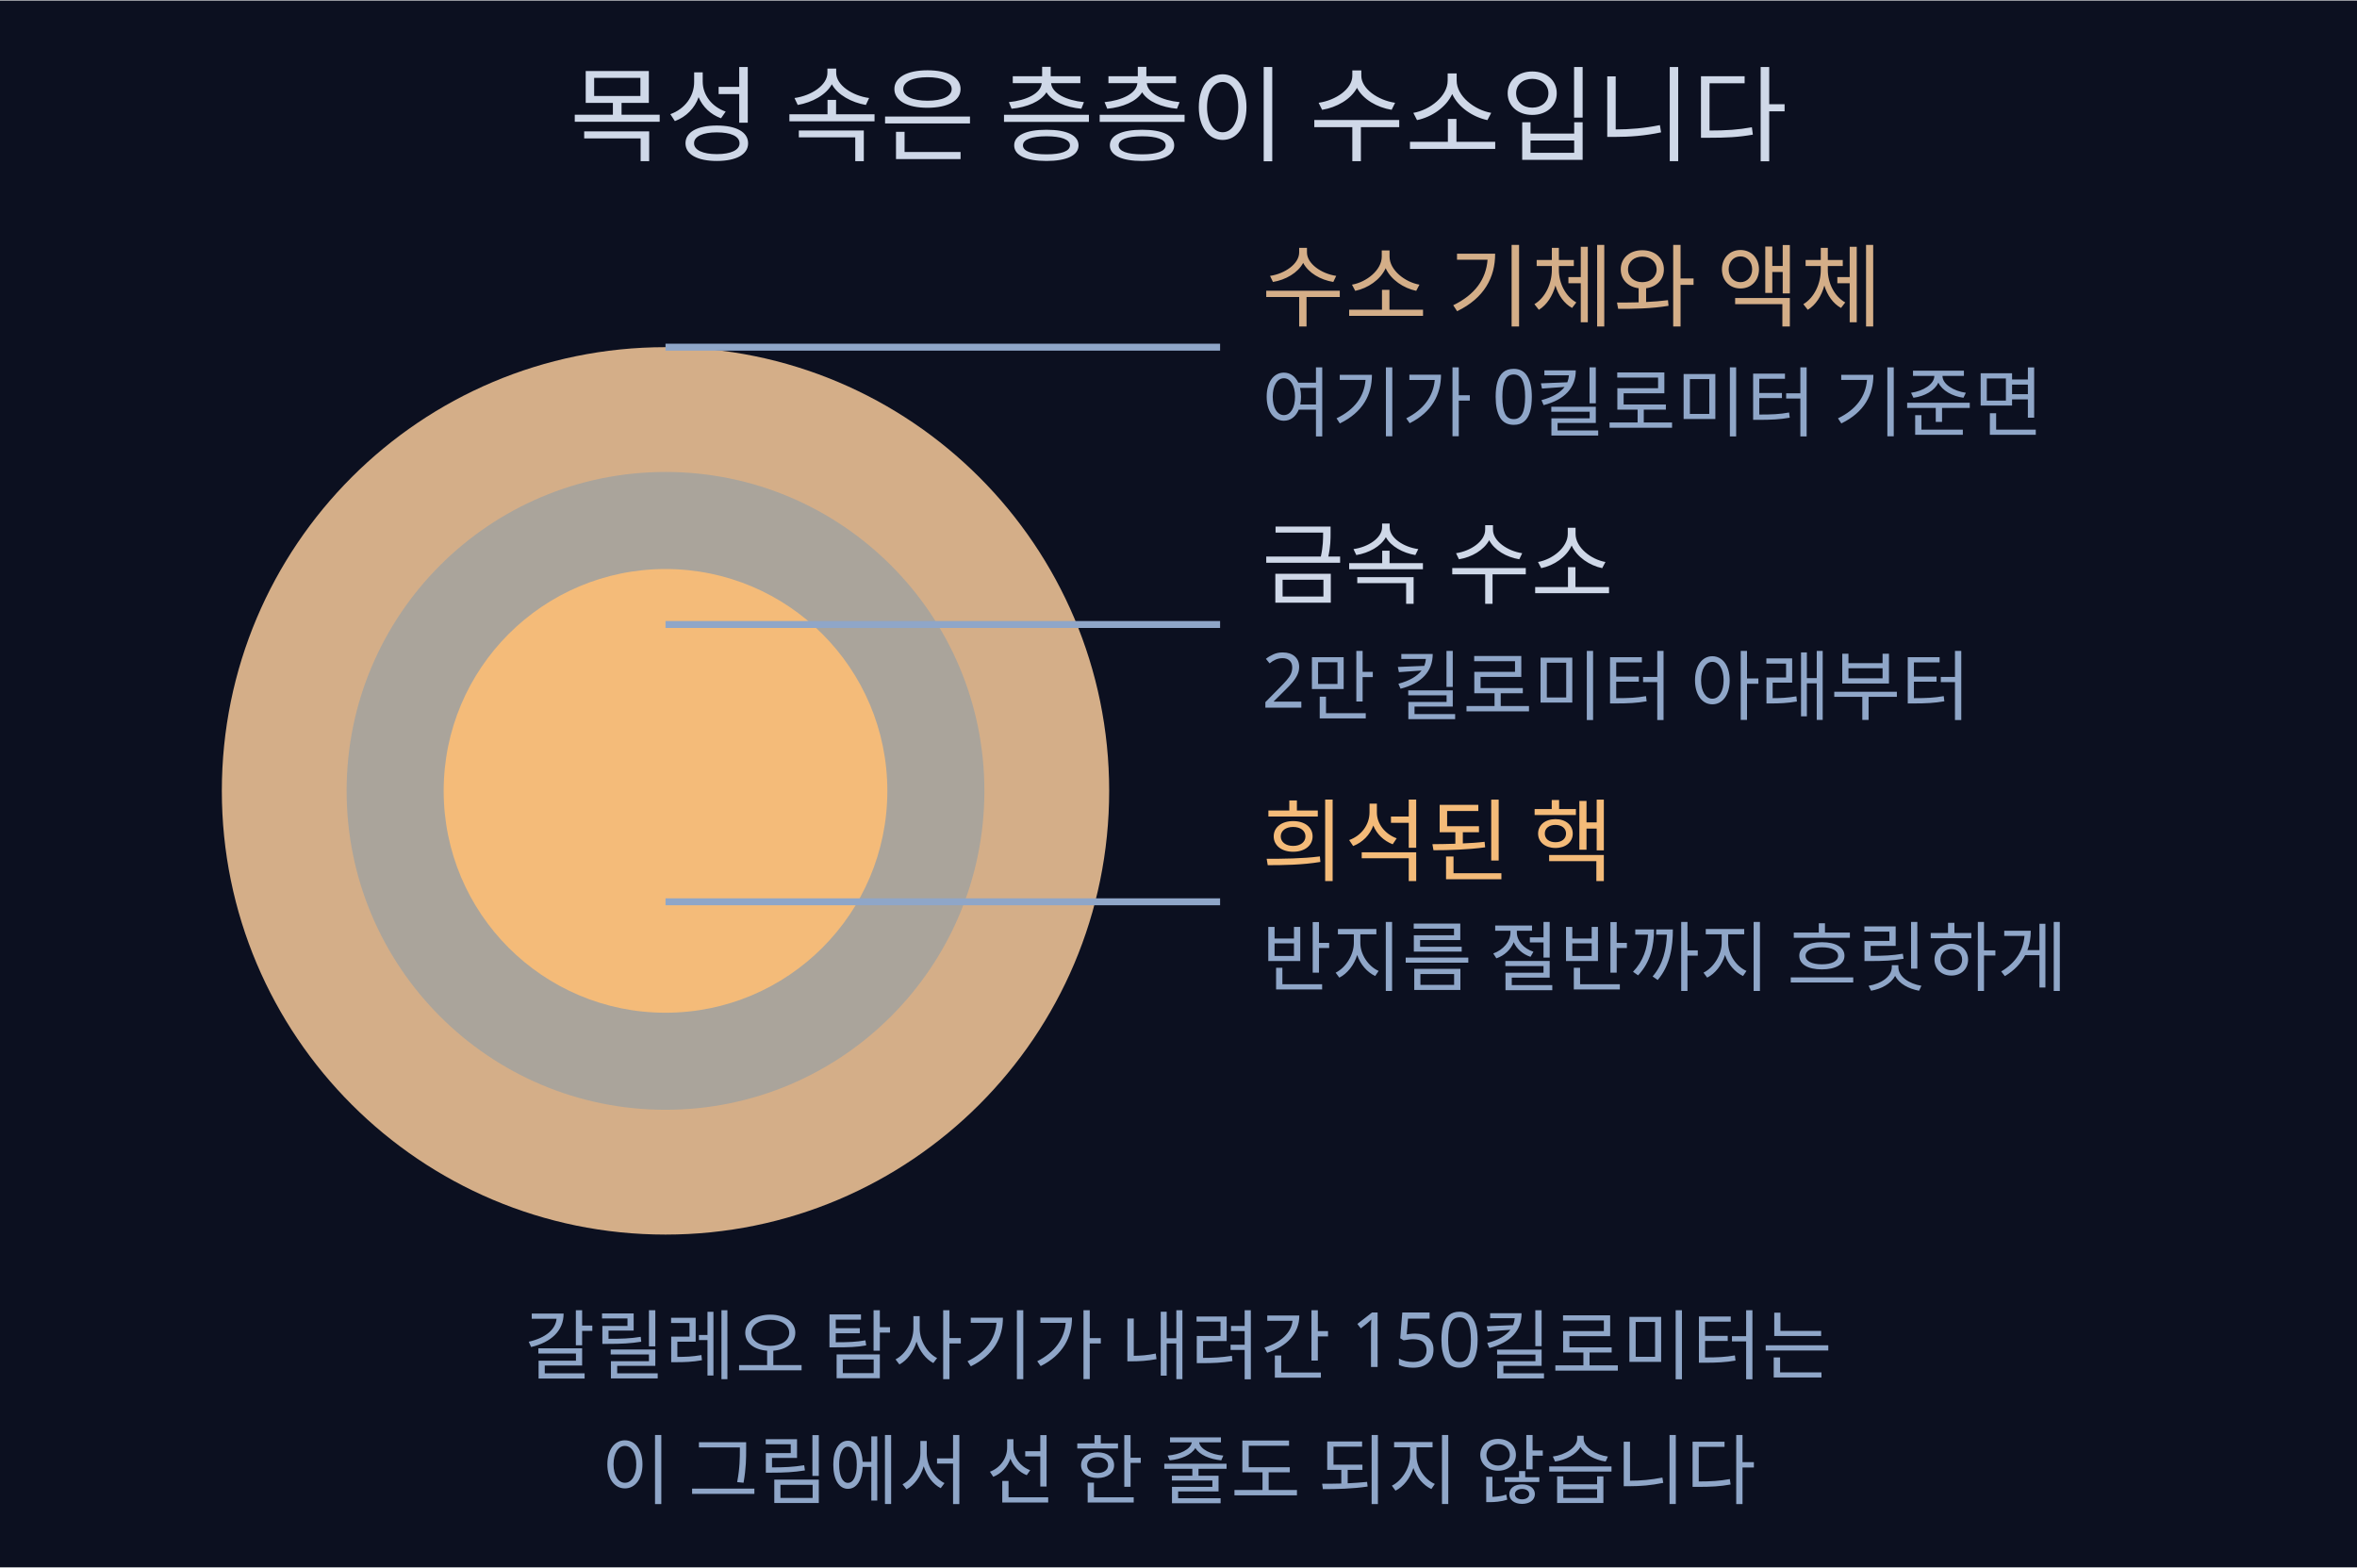
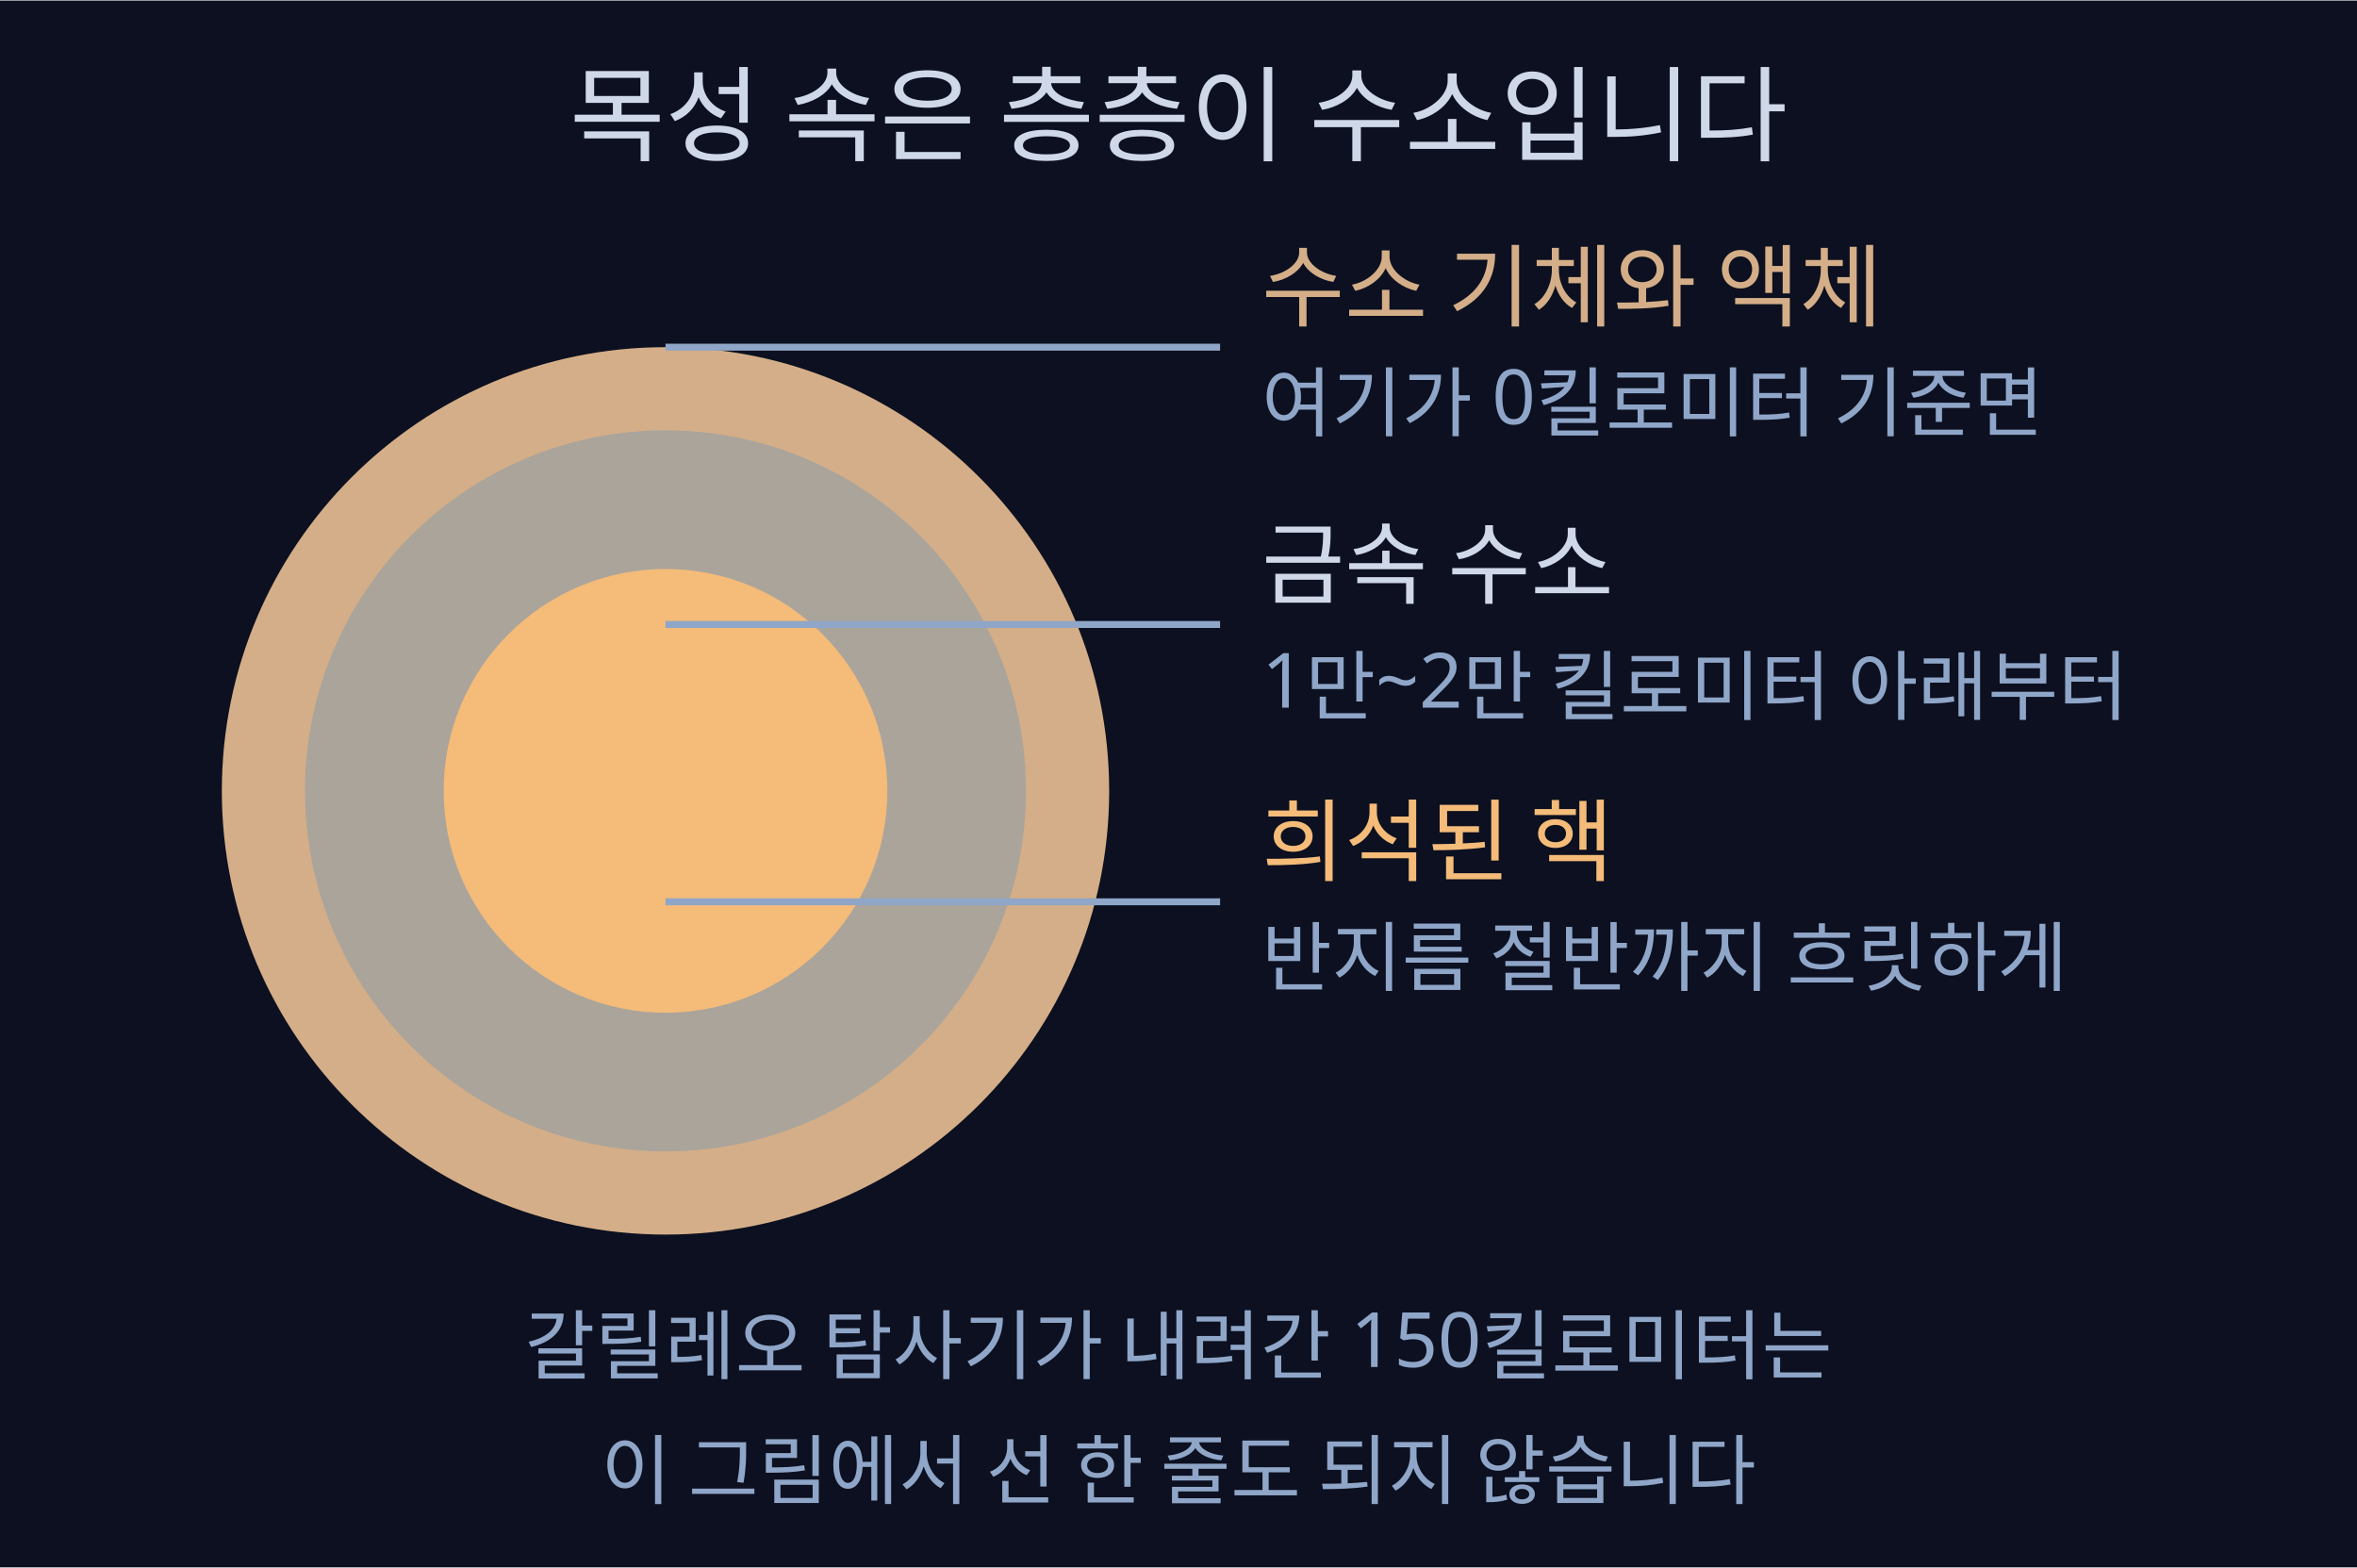
<svg xmlns="http://www.w3.org/2000/svg" viewBox="0 0 340 226" width="660" height="439" role="img">
  <rect width="340" height="226" fill="#0c1020" />
  <text x="170" y="22" text-anchor="middle" font-family="system-ui, sans-serif" font-size="15" fill="#cfd8e8">목성 속은 층층이 수소입니다</text>
  <circle cx="96" cy="114" r="64" fill="#d4ae88" />
-   <circle cx="96" cy="114" r="46" fill="#aaa49b" />
+   <circle cx="96" cy="114" r="52" fill="#aaa49b" />
  <circle cx="96" cy="114" r="32" fill="#f4bb79" />
  <line x1="96" y1="50" x2="176" y2="50" stroke="#8fa6c8" stroke-width="1" />
  <line x1="96" y1="90" x2="176" y2="90" stroke="#8fa6c8" stroke-width="1" />
  <line x1="96" y1="130" x2="176" y2="130" stroke="#8fa6c8" stroke-width="1" />
  <text x="182" y="46" font-family="system-ui, sans-serif" font-size="13" fill="#d4ae88">수소 기체와 액체</text>
  <text x="182" y="62" font-family="system-ui, sans-serif" font-size="11" fill="#8fa6c8">여기가 0킬로미터 기준면</text>
  <text x="182" y="86" font-family="system-ui, sans-serif" font-size="13" fill="#cfd8e8">금속 수소</text>
-   <text x="182" y="102" font-family="system-ui, sans-serif" font-size="11" fill="#8fa6c8">2만 킬로미터 아래부터</text>
+   <text x="182" y="102" font-family="system-ui, sans-serif" font-size="11" fill="#8fa6c8">1만~2만 킬로미터 아래부터</text>
  <text x="182" y="126" font-family="system-ui, sans-serif" font-size="13" fill="#f4bb79">희석된 핵</text>
  <text x="182" y="142" font-family="system-ui, sans-serif" font-size="11" fill="#8fa6c8">반지름 절반까지 흐릿하게</text>
  <text x="170" y="198" text-anchor="middle" font-family="system-ui, sans-serif" font-size="11" fill="#8fa6c8">갈릴레오 탐사기가 내려간 150킬로미터는</text>
  <text x="170" y="216" text-anchor="middle" font-family="system-ui, sans-serif" font-size="11" fill="#8fa6c8">이 그림에서 선 한 줄도 되지 않습니다</text>
</svg>
